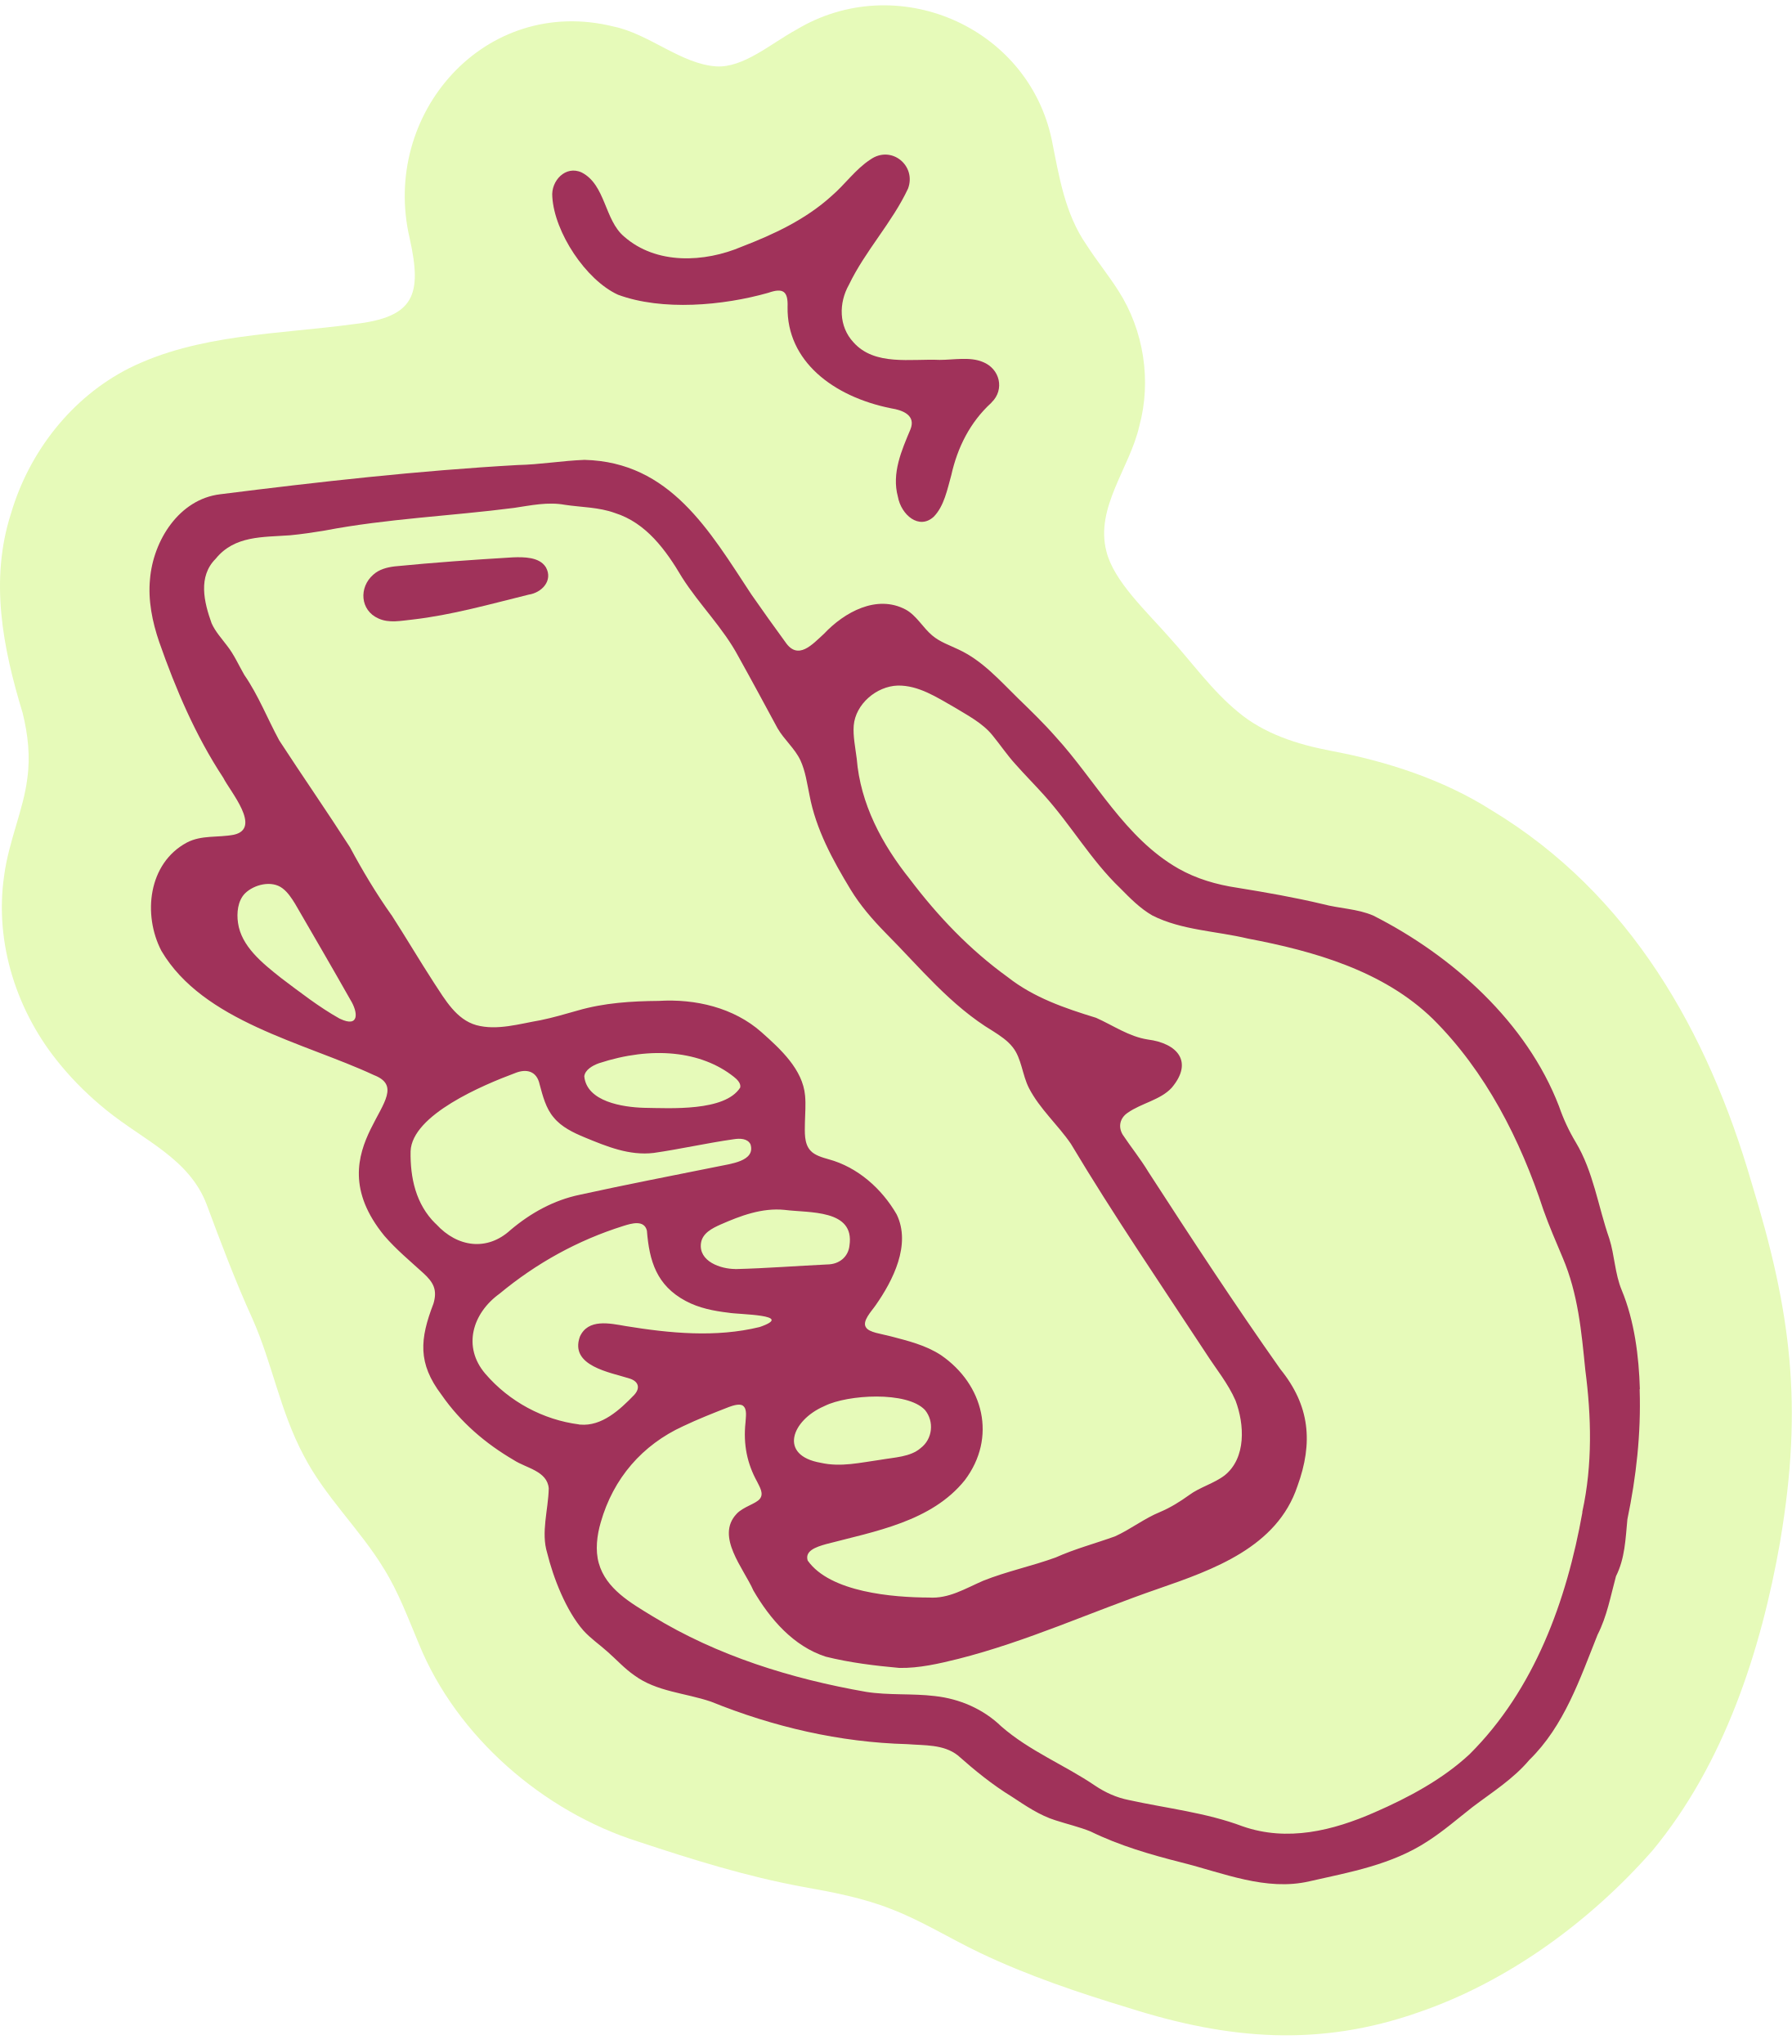
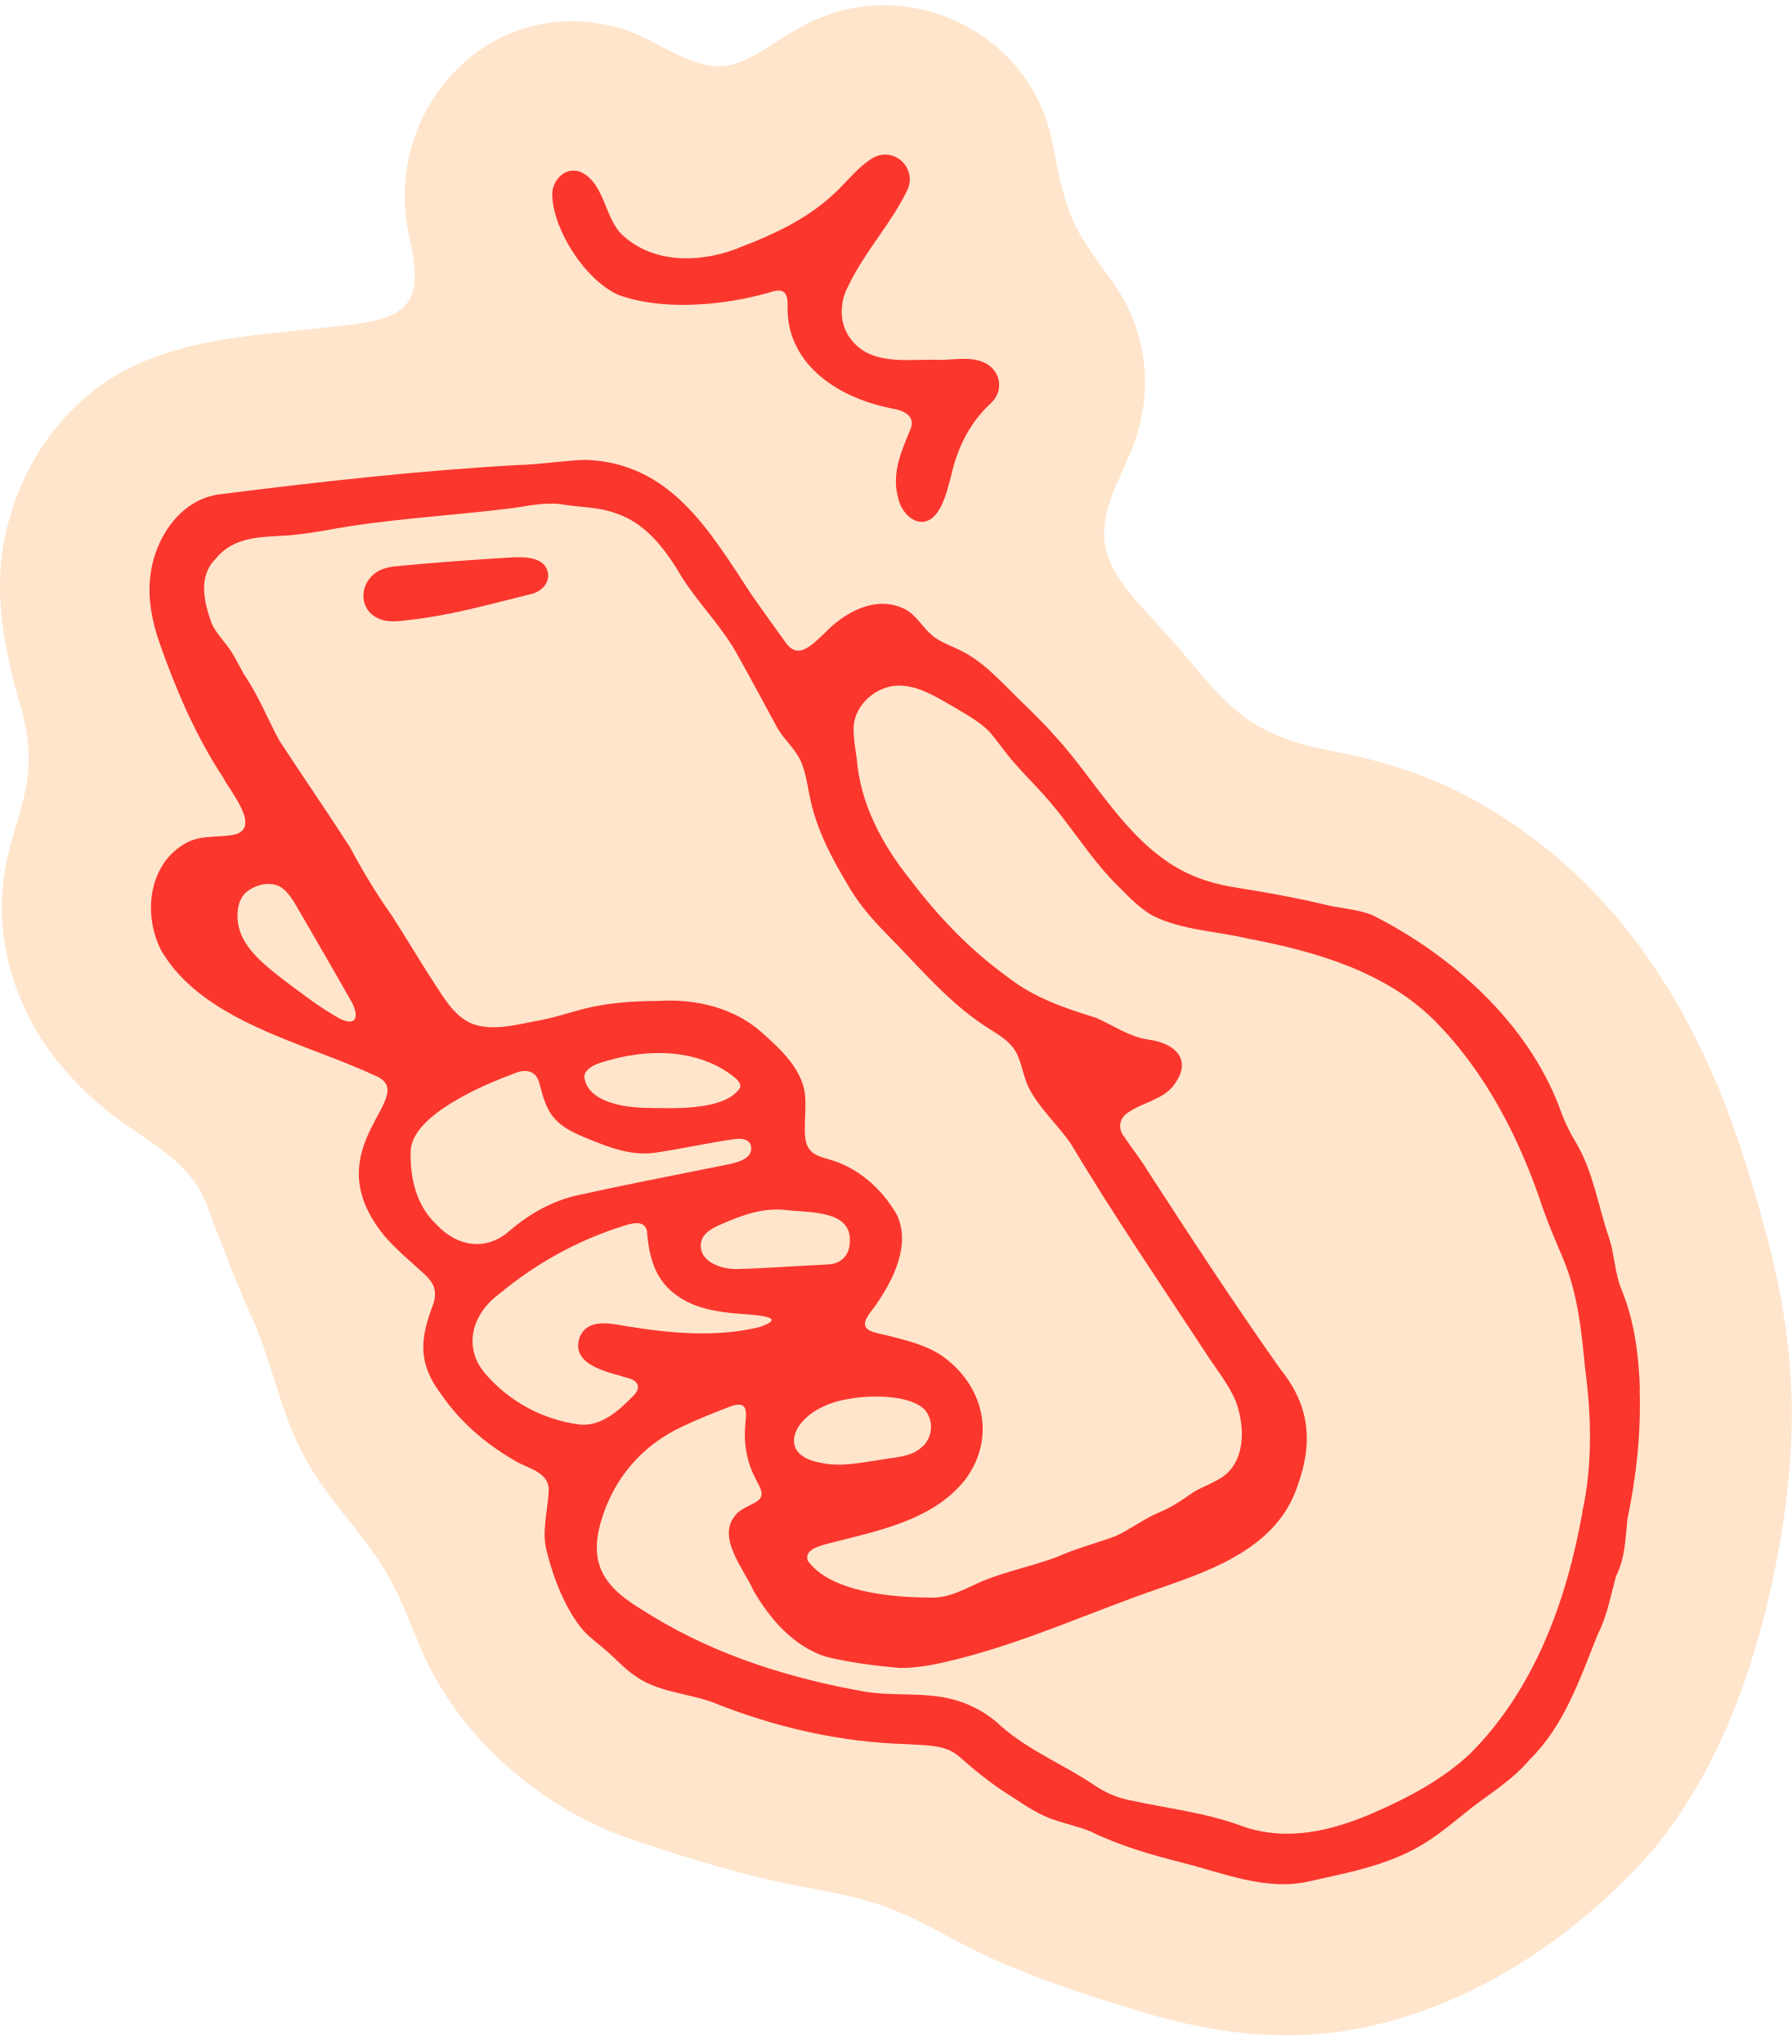
<svg xmlns="http://www.w3.org/2000/svg" width="100%" viewBox="0 0 128 146" fill="none" class="horizontal-words__sticker-svg" style="translate: none; rotate: none; scale: none; transform: translate(0%, -5.8756%) translate3d(0px, 0px, 0px) rotate(-0.8404deg) scale(1.0382, 1.0382);">
-   <path d="M127.168 110.106C125.804 117.892 123.183 125.968 118.056 132.171C113.59 137.254 107.731 141.541 101.358 143.729C94.235 146.236 87.762 145.688 80.65 143.428C77.103 142.354 73.401 141.111 70.005 139.488C67.876 138.475 65.869 137.207 63.668 136.362C61.661 135.567 59.474 135.151 57.342 134.772C53.321 134.034 49.429 132.816 45.587 131.541C38.827 129.406 32.637 124.063 29.934 117.444C29.155 115.593 28.469 113.719 27.403 112.015C25.715 109.242 23.202 106.889 21.694 103.963C20 100.783 19.457 97.402 18.039 94.207C16.847 91.6 15.724 88.627 14.758 86.02C13.505 82.757 10.302 81.482 7.62 79.315C6.454 78.373 5.337 77.299 4.343 76.092C1.223 72.371 -0.414 67.374 0.296 62.547C0.62 60.086 1.682 57.822 1.952 55.595C2.171 54.03 1.998 52.468 1.618 50.928C0.199 46.265 -0.752 41.437 0.792 36.656C2.088 32.265 5.118 28.379 9.222 26.301C14.144 23.852 19.885 23.884 25.267 23.153C29.625 22.663 30.164 21.065 29.266 17.025C27.18 8.147 34.641 -0.388 43.839 1.897C46.349 2.413 48.671 4.576 51.156 4.741C53.105 4.866 55.084 3.1 56.879 2.126C64.012 -2.172 73.44 1.847 75.139 10.013C75.666 12.641 76.069 15.259 77.619 17.498C78.323 18.598 79.185 19.651 79.892 20.768C81.709 23.59 82.272 27.215 81.382 30.452C80.711 33.414 78.219 36.262 79.038 39.388C79.562 41.509 81.859 43.625 83.565 45.563C85.166 47.336 86.599 49.349 88.448 50.86C90.286 52.407 92.67 53.17 95.028 53.621C98.978 54.355 103.074 55.663 106.546 57.873C116.462 63.854 122.013 73.749 125.126 84.487C127.965 93.724 128.806 100.403 127.176 110.041L127.165 110.109L127.168 110.106Z" fill="#E6FAB9" />
-   <path d="M117.145 99.225C117.076 96.883 116.76 94.35 115.848 92.151C115.357 90.973 115.346 89.68 114.962 88.47C114.161 86.181 113.831 83.695 112.56 81.582C112.072 80.769 111.677 79.913 111.368 79.018C109.063 73.026 103.757 68.259 98.091 65.394C96.949 64.907 95.696 64.9 94.501 64.581C92.48 64.101 90.458 63.746 88.397 63.413C86.886 63.188 85.454 62.765 84.175 62.038C80.362 59.86 78.269 55.752 75.401 52.615C74.553 51.651 73.631 50.76 72.712 49.868C71.398 48.578 70.163 47.178 68.482 46.397C67.836 46.086 67.136 45.856 66.587 45.384C65.937 44.843 65.463 43.955 64.702 43.543C62.63 42.436 60.307 43.736 58.864 45.269C58.035 46.021 57.012 47.207 56.103 45.864C55.295 44.761 54.473 43.604 53.666 42.447C50.678 37.906 47.871 33.002 41.757 32.848C40.163 32.906 38.579 33.185 36.971 33.217C29.877 33.618 22.786 34.413 15.724 35.305C12.791 35.66 10.945 38.611 10.715 41.372C10.568 42.884 10.881 44.42 11.372 45.853C12.557 49.234 13.972 52.554 15.95 55.555C16.424 56.515 18.732 59.169 16.707 59.624C15.569 59.842 14.399 59.631 13.347 60.183C10.582 61.665 10.188 65.34 11.53 67.919C14.514 72.976 21.702 74.459 26.706 76.79C30.351 78.198 22.201 81.847 27.46 88.276C28.308 89.257 29.299 90.078 30.25 90.944C30.584 91.249 30.86 91.564 30.986 91.911C31.122 92.277 31.094 92.681 30.964 93.115C29.991 95.65 29.826 97.362 31.539 99.626C32.896 101.585 34.684 103.114 36.712 104.296C37.581 104.866 39.1 105.07 39.2 106.316C39.168 107.842 38.633 109.457 39.089 110.929C39.523 112.695 40.435 115.045 41.667 116.456C42.188 117.036 42.823 117.462 43.404 117.985C44.04 118.544 44.622 119.192 45.322 119.672C46.909 120.839 48.944 120.918 50.786 121.545C55.267 123.354 59.97 124.453 64.81 124.582C66.041 124.682 67.398 124.582 68.418 125.381C69.635 126.459 70.891 127.483 72.284 128.336C73.272 128.987 74.284 129.679 75.412 130.026C76.241 130.295 77.095 130.492 77.903 130.818C79.968 131.828 82.161 132.465 84.391 133.031C87.378 133.776 90.437 135.101 93.546 134.378C96.422 133.726 99.43 133.199 101.997 131.509C103.128 130.782 104.137 129.901 105.189 129.077C106.596 128.01 108.086 127.086 109.242 125.717C111.738 123.282 112.858 119.933 114.122 116.771C114.804 115.431 115.048 114.02 115.439 112.588C116.082 111.305 116.118 109.937 116.254 108.519C116.886 105.496 117.231 102.395 117.13 99.293V99.225H117.145ZM24.247 72.75C22.811 71.948 21.418 70.863 20.093 69.867C18.722 68.785 17.235 67.586 17.002 65.917C16.898 65.215 16.98 64.344 17.501 63.814C18.144 63.18 19.407 62.858 20.179 63.449C20.553 63.728 20.836 64.158 21.084 64.563C22.412 66.855 23.741 69.133 25.041 71.432C25.586 72.317 25.672 73.42 24.308 72.779L24.247 72.75ZM27.956 65.351C26.875 63.825 25.891 62.181 25.001 60.519C23.357 57.959 21.601 55.426 19.95 52.891C19.117 51.361 18.463 49.671 17.451 48.206C17.045 47.504 16.725 46.763 16.226 46.129C15.835 45.606 15.379 45.115 15.114 44.514C14.575 43.009 14.13 41.183 15.408 39.911C16.761 38.242 18.776 38.378 20.721 38.235C21.554 38.156 22.38 38.031 23.206 37.895C27.665 37.042 32.221 36.86 36.716 36.279C37.929 36.1 39.125 35.835 40.346 36.057C41.527 36.236 42.769 36.222 43.922 36.641C46.166 37.347 47.573 39.299 48.718 41.236C49.957 43.192 51.658 44.843 52.75 46.895C53.698 48.593 54.62 50.312 55.543 52.017C56.017 52.837 56.785 53.467 57.18 54.312C57.539 55.09 57.651 55.956 57.827 56.794C58.286 59.244 59.489 61.436 60.76 63.535C61.449 64.67 62.325 65.68 63.251 66.626C65.7 69.086 67.901 71.833 70.931 73.649C71.441 73.975 71.972 74.326 72.342 74.799C72.981 75.594 73.024 76.787 73.509 77.729C74.273 79.208 75.58 80.354 76.499 81.701C79.54 86.786 82.883 91.682 86.139 96.643C86.857 97.764 87.73 98.817 88.261 100.041C88.904 101.746 89.033 104.135 87.486 105.382C86.724 105.965 85.701 106.23 84.951 106.789C84.297 107.258 83.623 107.681 82.879 107.996C81.756 108.451 80.761 109.239 79.652 109.74C78.241 110.249 76.797 110.628 75.422 111.244C73.713 111.868 71.918 112.237 70.227 112.914C68.942 113.472 67.775 114.206 66.357 114.11C63.808 114.103 59.302 113.741 57.697 111.467C57.489 110.786 58.25 110.507 59.008 110.295C62.515 109.375 66.544 108.687 68.924 105.725C71.218 102.681 70.274 98.899 67.222 96.797C66.127 96.08 64.867 95.776 63.625 95.45C62.939 95.267 62.099 95.181 61.869 94.823C61.546 94.383 62.271 93.648 62.555 93.229C63.79 91.467 65.104 88.896 64.052 86.74C62.986 84.895 61.259 83.366 59.191 82.804C58.739 82.678 58.196 82.517 57.906 82.195C57.425 81.686 57.493 80.859 57.5 80.182C57.514 79.541 57.572 78.896 57.511 78.255C57.345 76.389 55.762 74.939 54.394 73.724C52.423 71.98 49.691 71.332 47.052 71.493C45.11 71.511 43.157 71.629 41.254 72.184C40.378 72.431 39.509 72.689 38.615 72.872C37.132 73.123 35.513 73.631 34.02 73.223C32.594 72.818 31.801 71.414 31.011 70.215C29.991 68.642 28.993 66.952 27.995 65.404L27.959 65.347L27.956 65.351ZM58.918 100.421C60.544 99.615 64.792 99.347 66.077 100.715C66.755 101.539 66.619 102.792 65.765 103.437C65.039 104.071 63.894 104.096 62.896 104.271C61.471 104.468 60.071 104.812 58.634 104.486C55.583 103.956 56.566 101.453 58.85 100.453L58.918 100.421ZM52.535 90.644C51.483 90.644 49.896 90.103 50.075 88.792C50.179 88.079 50.88 87.732 51.472 87.467C52.883 86.847 54.43 86.256 56.053 86.421C57.794 86.647 61.065 86.364 60.684 88.957C60.602 89.784 59.941 90.314 59.094 90.318C56.929 90.421 54.732 90.593 52.599 90.647H52.531L52.535 90.644ZM52.876 77.686C51.784 79.398 47.91 79.158 45.993 79.129C44.503 79.086 41.915 78.696 41.739 76.883C41.789 76.418 42.327 76.11 42.776 75.948C46.568 74.702 50.097 75.064 52.427 76.919C52.657 77.098 52.922 77.367 52.883 77.643L52.876 77.686ZM31.108 87.399C29.701 86.013 29.299 84.122 29.331 82.234C29.424 79.62 34.569 77.478 36.773 76.658C37.592 76.317 38.339 76.489 38.547 77.449C38.773 78.287 38.996 79.168 39.549 79.813C40.109 80.504 40.956 80.905 41.767 81.242C43.354 81.897 44.959 82.56 46.7 82.352C48.618 82.076 50.449 81.654 52.413 81.374C52.858 81.303 53.403 81.314 53.612 81.736C53.992 82.961 52.14 83.129 51.285 83.319C47.986 83.982 44.701 84.619 41.419 85.339C39.559 85.726 37.915 86.636 36.461 87.864C34.806 89.379 32.688 89.107 31.162 87.445L31.108 87.391V87.399ZM41.376 101.746C38.798 101.417 36.379 100.117 34.669 98.125C33.022 96.198 33.75 93.806 35.682 92.409C38.31 90.232 41.258 88.595 44.532 87.567C45.114 87.384 46.018 87.112 46.212 87.904C46.384 90.074 46.901 91.815 48.987 92.929C49.924 93.43 50.98 93.641 52.028 93.763C52.743 93.903 56.875 93.888 54.269 94.787C51.138 95.554 47.856 95.235 44.693 94.719C43.555 94.522 42.008 94.171 41.423 95.479C40.68 97.574 43.57 98.018 44.984 98.469C45.602 98.67 45.763 99.128 45.311 99.63C44.277 100.704 42.992 101.893 41.444 101.757H41.373L41.376 101.746ZM113.041 108.018C111.914 114.335 109.619 120.682 104.984 125.298C103.067 127.086 100.626 128.396 98.206 129.449C95.215 130.764 91.963 131.57 88.76 130.449C86.146 129.467 83.346 129.17 80.628 128.572C79.759 128.4 78.959 128.038 78.23 127.548C76.061 126.072 73.541 125.076 71.527 123.314C70.242 122.071 68.551 121.341 66.781 121.147C65.161 120.95 63.485 121.104 61.866 120.847C56.541 119.915 51.246 118.279 46.596 115.435C45.063 114.5 43.282 113.487 42.773 111.649C42.514 110.736 42.643 109.665 42.913 108.745C43.814 105.579 45.893 103.204 48.797 101.872C49.867 101.363 50.958 100.933 52.089 100.493C52.366 100.392 52.847 100.238 53.073 100.41C53.393 100.647 53.271 101.223 53.256 101.599C53.084 103.19 53.382 104.565 54.086 105.836C54.269 106.22 54.584 106.689 54.276 107.065C53.989 107.423 53.08 107.627 52.614 108.139C51.102 109.751 53.127 112.025 53.82 113.608C55.012 115.653 56.678 117.587 58.983 118.332C60.695 118.762 62.515 118.981 64.253 119.138C65.66 119.16 67.064 118.837 68.461 118.49C73.365 117.247 77.957 115.134 82.721 113.49C86.685 112.118 91.227 110.51 92.681 106.159C93.822 103.036 93.564 100.389 91.467 97.803C88.204 93.179 85.116 88.466 82.036 83.71C81.49 82.8 80.772 81.908 80.204 81.052C79.853 80.472 80.014 79.852 80.553 79.487C81.54 78.792 82.904 78.57 83.705 77.693C85.267 75.838 84.111 74.523 81.996 74.251C80.646 74.043 79.522 73.245 78.298 72.7C76.058 72.012 73.853 71.26 71.994 69.799C69.261 67.826 66.989 65.433 64.996 62.797C62.996 60.297 61.46 57.41 61.201 54.187C61.101 53.403 60.929 52.579 60.986 51.827C61.115 50.287 62.616 49.015 64.135 48.969C65.621 48.944 66.931 49.814 68.181 50.523C69.165 51.121 70.195 51.655 70.895 52.518C71.451 53.195 71.94 53.929 72.532 54.578C73.196 55.33 73.904 56.042 74.575 56.787C76.507 58.929 77.943 61.45 80.018 63.438C80.725 64.155 81.447 64.892 82.33 65.397C84.423 66.45 86.886 66.5 89.141 67.041C93.847 67.933 98.824 69.337 102.364 72.786C106.13 76.525 108.618 81.428 110.258 86.432C110.668 87.588 111.156 88.702 111.63 89.831C112.739 92.431 112.976 95.156 113.246 97.846C113.684 101.184 113.766 104.622 113.045 107.932L113.03 108L113.041 108.018Z" fill="#A0325A" />
-   <path d="M70.798 28.787C69.29 30.173 68.4 31.957 67.954 33.948C67.674 34.947 67.448 36.14 66.709 36.903C65.66 37.877 64.375 36.777 64.142 35.481C63.682 33.798 64.414 32.157 65.039 30.667C65.438 29.675 64.508 29.299 63.66 29.167C59.499 28.332 56.196 25.779 56.261 21.925C56.304 20.786 55.931 20.549 54.882 20.915C51.658 21.832 47.303 22.222 44.144 21.051C41.839 19.994 39.609 16.592 39.455 14.067C39.347 12.921 40.399 11.789 41.552 12.319C43.268 13.2 43.175 15.714 44.582 16.896C46.883 18.92 50.316 18.759 52.998 17.616C55.277 16.739 57.557 15.675 59.403 13.999C60.365 13.175 61.115 12.083 62.181 11.392C63.678 10.342 65.477 11.829 64.867 13.469C63.729 15.901 61.819 17.896 60.641 20.345C59.909 21.645 59.912 23.314 60.964 24.446C62.483 26.158 65.068 25.614 67.121 25.707C68.12 25.707 69.29 25.471 70.195 25.85C71.441 26.334 71.775 27.827 70.845 28.733L70.798 28.787Z" fill="#A0325A" />
-   <path d="M39.003 40.534C39.516 41.473 38.705 42.336 37.764 42.475C35.021 43.152 32.268 43.933 29.464 44.255C28.652 44.338 27.794 44.531 27.026 44.173C25.726 43.596 25.619 41.953 26.671 41.043C27.09 40.667 27.643 40.523 28.196 40.456C30.993 40.18 33.829 39.979 36.641 39.811C37.423 39.782 38.504 39.782 38.971 40.484L38.999 40.534H39.003Z" fill="#A0325A" />
+   <path d="M127.168 110.106C125.804 117.892 123.183 125.968 118.056 132.171C113.59 137.254 107.731 141.541 101.358 143.729C94.235 146.236 87.762 145.688 80.65 143.428C77.103 142.354 73.401 141.111 70.005 139.488C67.876 138.475 65.869 137.207 63.668 136.362C61.661 135.567 59.474 135.151 57.342 134.772C53.321 134.034 49.429 132.816 45.587 131.541C38.827 129.406 32.637 124.063 29.934 117.444C29.155 115.593 28.469 113.719 27.403 112.015C25.715 109.242 23.202 106.889 21.694 103.963C20 100.783 19.457 97.402 18.039 94.207C16.847 91.6 15.724 88.627 14.758 86.02C13.505 82.757 10.302 81.482 7.62 79.315C6.454 78.373 5.337 77.299 4.343 76.092C1.223 72.371 -0.414 67.374 0.296 62.547C0.62 60.086 1.682 57.822 1.952 55.595C2.171 54.03 1.998 52.468 1.618 50.928C0.199 46.265 -0.752 41.437 0.792 36.656C2.088 32.265 5.118 28.379 9.222 26.301C14.144 23.852 19.885 23.884 25.267 23.153C29.625 22.663 30.164 21.065 29.266 17.025C27.18 8.147 34.641 -0.388 43.839 1.897C46.349 2.413 48.671 4.576 51.156 4.741C53.105 4.866 55.084 3.1 56.879 2.126C64.012 -2.172 73.44 1.847 75.139 10.013C75.666 12.641 76.069 15.259 77.619 17.498C78.323 18.598 79.185 19.651 79.892 20.768C81.709 23.59 82.272 27.215 81.382 30.452C80.711 33.414 78.219 36.262 79.038 39.388C79.562 41.509 81.859 43.625 83.565 45.563C85.166 47.336 86.599 49.349 88.448 50.86C90.286 52.407 92.67 53.17 95.028 53.621C98.978 54.355 103.074 55.663 106.546 57.873C116.462 63.854 122.013 73.749 125.126 84.487C127.965 93.724 128.806 100.403 127.176 110.041L127.165 110.109L127.168 110.106Z" fill="#ffe5cc" />
+   <path d="M117.145 99.225C117.076 96.883 116.76 94.35 115.848 92.151C115.357 90.973 115.346 89.68 114.962 88.47C114.161 86.181 113.831 83.695 112.56 81.582C112.072 80.769 111.677 79.913 111.368 79.018C109.063 73.026 103.757 68.259 98.091 65.394C96.949 64.907 95.696 64.9 94.501 64.581C92.48 64.101 90.458 63.746 88.397 63.413C86.886 63.188 85.454 62.765 84.175 62.038C80.362 59.86 78.269 55.752 75.401 52.615C74.553 51.651 73.631 50.76 72.712 49.868C71.398 48.578 70.163 47.178 68.482 46.397C67.836 46.086 67.136 45.856 66.587 45.384C65.937 44.843 65.463 43.955 64.702 43.543C62.63 42.436 60.307 43.736 58.864 45.269C58.035 46.021 57.012 47.207 56.103 45.864C55.295 44.761 54.473 43.604 53.666 42.447C50.678 37.906 47.871 33.002 41.757 32.848C40.163 32.906 38.579 33.185 36.971 33.217C29.877 33.618 22.786 34.413 15.724 35.305C12.791 35.66 10.945 38.611 10.715 41.372C10.568 42.884 10.881 44.42 11.372 45.853C12.557 49.234 13.972 52.554 15.95 55.555C16.424 56.515 18.732 59.169 16.707 59.624C15.569 59.842 14.399 59.631 13.347 60.183C10.582 61.665 10.188 65.34 11.53 67.919C14.514 72.976 21.702 74.459 26.706 76.79C30.351 78.198 22.201 81.847 27.46 88.276C28.308 89.257 29.299 90.078 30.25 90.944C30.584 91.249 30.86 91.564 30.986 91.911C31.122 92.277 31.094 92.681 30.964 93.115C29.991 95.65 29.826 97.362 31.539 99.626C32.896 101.585 34.684 103.114 36.712 104.296C37.581 104.866 39.1 105.07 39.2 106.316C39.168 107.842 38.633 109.457 39.089 110.929C39.523 112.695 40.435 115.045 41.667 116.456C42.188 117.036 42.823 117.462 43.404 117.985C44.04 118.544 44.622 119.192 45.322 119.672C46.909 120.839 48.944 120.918 50.786 121.545C55.267 123.354 59.97 124.453 64.81 124.582C66.041 124.682 67.398 124.582 68.418 125.381C69.635 126.459 70.891 127.483 72.284 128.336C73.272 128.987 74.284 129.679 75.412 130.026C76.241 130.295 77.095 130.492 77.903 130.818C79.968 131.828 82.161 132.465 84.391 133.031C87.378 133.776 90.437 135.101 93.546 134.378C96.422 133.726 99.43 133.199 101.997 131.509C103.128 130.782 104.137 129.901 105.189 129.077C106.596 128.01 108.086 127.086 109.242 125.717C111.738 123.282 112.858 119.933 114.122 116.771C114.804 115.431 115.048 114.02 115.439 112.588C116.082 111.305 116.118 109.937 116.254 108.519C116.886 105.496 117.231 102.395 117.13 99.293V99.225H117.145ZM24.247 72.75C22.811 71.948 21.418 70.863 20.093 69.867C18.722 68.785 17.235 67.586 17.002 65.917C16.898 65.215 16.98 64.344 17.501 63.814C18.144 63.18 19.407 62.858 20.179 63.449C20.553 63.728 20.836 64.158 21.084 64.563C22.412 66.855 23.741 69.133 25.041 71.432C25.586 72.317 25.672 73.42 24.308 72.779L24.247 72.75ZM27.956 65.351C26.875 63.825 25.891 62.181 25.001 60.519C23.357 57.959 21.601 55.426 19.95 52.891C19.117 51.361 18.463 49.671 17.451 48.206C17.045 47.504 16.725 46.763 16.226 46.129C15.835 45.606 15.379 45.115 15.114 44.514C14.575 43.009 14.13 41.183 15.408 39.911C16.761 38.242 18.776 38.378 20.721 38.235C21.554 38.156 22.38 38.031 23.206 37.895C27.665 37.042 32.221 36.86 36.716 36.279C37.929 36.1 39.125 35.835 40.346 36.057C41.527 36.236 42.769 36.222 43.922 36.641C46.166 37.347 47.573 39.299 48.718 41.236C49.957 43.192 51.658 44.843 52.75 46.895C53.698 48.593 54.62 50.312 55.543 52.017C56.017 52.837 56.785 53.467 57.18 54.312C57.539 55.09 57.651 55.956 57.827 56.794C58.286 59.244 59.489 61.436 60.76 63.535C61.449 64.67 62.325 65.68 63.251 66.626C65.7 69.086 67.901 71.833 70.931 73.649C71.441 73.975 71.972 74.326 72.342 74.799C72.981 75.594 73.024 76.787 73.509 77.729C74.273 79.208 75.58 80.354 76.499 81.701C79.54 86.786 82.883 91.682 86.139 96.643C86.857 97.764 87.73 98.817 88.261 100.041C88.904 101.746 89.033 104.135 87.486 105.382C86.724 105.965 85.701 106.23 84.951 106.789C84.297 107.258 83.623 107.681 82.879 107.996C81.756 108.451 80.761 109.239 79.652 109.74C78.241 110.249 76.797 110.628 75.422 111.244C73.713 111.868 71.918 112.237 70.227 112.914C68.942 113.472 67.775 114.206 66.357 114.11C63.808 114.103 59.302 113.741 57.697 111.467C57.489 110.786 58.25 110.507 59.008 110.295C62.515 109.375 66.544 108.687 68.924 105.725C71.218 102.681 70.274 98.899 67.222 96.797C66.127 96.08 64.867 95.776 63.625 95.45C62.939 95.267 62.099 95.181 61.869 94.823C61.546 94.383 62.271 93.648 62.555 93.229C63.79 91.467 65.104 88.896 64.052 86.74C62.986 84.895 61.259 83.366 59.191 82.804C58.739 82.678 58.196 82.517 57.906 82.195C57.425 81.686 57.493 80.859 57.5 80.182C57.514 79.541 57.572 78.896 57.511 78.255C57.345 76.389 55.762 74.939 54.394 73.724C52.423 71.98 49.691 71.332 47.052 71.493C45.11 71.511 43.157 71.629 41.254 72.184C40.378 72.431 39.509 72.689 38.615 72.872C37.132 73.123 35.513 73.631 34.02 73.223C32.594 72.818 31.801 71.414 31.011 70.215C29.991 68.642 28.993 66.952 27.995 65.404L27.959 65.347L27.956 65.351ZM58.918 100.421C60.544 99.615 64.792 99.347 66.077 100.715C66.755 101.539 66.619 102.792 65.765 103.437C65.039 104.071 63.894 104.096 62.896 104.271C61.471 104.468 60.071 104.812 58.634 104.486C55.583 103.956 56.566 101.453 58.85 100.453L58.918 100.421ZM52.535 90.644C51.483 90.644 49.896 90.103 50.075 88.792C50.179 88.079 50.88 87.732 51.472 87.467C52.883 86.847 54.43 86.256 56.053 86.421C57.794 86.647 61.065 86.364 60.684 88.957C60.602 89.784 59.941 90.314 59.094 90.318C56.929 90.421 54.732 90.593 52.599 90.647H52.531L52.535 90.644ZM52.876 77.686C51.784 79.398 47.91 79.158 45.993 79.129C44.503 79.086 41.915 78.696 41.739 76.883C41.789 76.418 42.327 76.11 42.776 75.948C46.568 74.702 50.097 75.064 52.427 76.919C52.657 77.098 52.922 77.367 52.883 77.643L52.876 77.686ZM31.108 87.399C29.701 86.013 29.299 84.122 29.331 82.234C29.424 79.62 34.569 77.478 36.773 76.658C37.592 76.317 38.339 76.489 38.547 77.449C38.773 78.287 38.996 79.168 39.549 79.813C40.109 80.504 40.956 80.905 41.767 81.242C43.354 81.897 44.959 82.56 46.7 82.352C48.618 82.076 50.449 81.654 52.413 81.374C52.858 81.303 53.403 81.314 53.612 81.736C53.992 82.961 52.14 83.129 51.285 83.319C47.986 83.982 44.701 84.619 41.419 85.339C39.559 85.726 37.915 86.636 36.461 87.864C34.806 89.379 32.688 89.107 31.162 87.445L31.108 87.391V87.399ZM41.376 101.746C38.798 101.417 36.379 100.117 34.669 98.125C33.022 96.198 33.75 93.806 35.682 92.409C38.31 90.232 41.258 88.595 44.532 87.567C45.114 87.384 46.018 87.112 46.212 87.904C46.384 90.074 46.901 91.815 48.987 92.929C49.924 93.43 50.98 93.641 52.028 93.763C52.743 93.903 56.875 93.888 54.269 94.787C51.138 95.554 47.856 95.235 44.693 94.719C43.555 94.522 42.008 94.171 41.423 95.479C40.68 97.574 43.57 98.018 44.984 98.469C45.602 98.67 45.763 99.128 45.311 99.63C44.277 100.704 42.992 101.893 41.444 101.757H41.373L41.376 101.746ZM113.041 108.018C111.914 114.335 109.619 120.682 104.984 125.298C103.067 127.086 100.626 128.396 98.206 129.449C95.215 130.764 91.963 131.57 88.76 130.449C86.146 129.467 83.346 129.17 80.628 128.572C79.759 128.4 78.959 128.038 78.23 127.548C76.061 126.072 73.541 125.076 71.527 123.314C70.242 122.071 68.551 121.341 66.781 121.147C65.161 120.95 63.485 121.104 61.866 120.847C56.541 119.915 51.246 118.279 46.596 115.435C45.063 114.5 43.282 113.487 42.773 111.649C42.514 110.736 42.643 109.665 42.913 108.745C43.814 105.579 45.893 103.204 48.797 101.872C49.867 101.363 50.958 100.933 52.089 100.493C52.366 100.392 52.847 100.238 53.073 100.41C53.393 100.647 53.271 101.223 53.256 101.599C53.084 103.19 53.382 104.565 54.086 105.836C54.269 106.22 54.584 106.689 54.276 107.065C53.989 107.423 53.08 107.627 52.614 108.139C51.102 109.751 53.127 112.025 53.82 113.608C55.012 115.653 56.678 117.587 58.983 118.332C60.695 118.762 62.515 118.981 64.253 119.138C65.66 119.16 67.064 118.837 68.461 118.49C73.365 117.247 77.957 115.134 82.721 113.49C86.685 112.118 91.227 110.51 92.681 106.159C93.822 103.036 93.564 100.389 91.467 97.803C88.204 93.179 85.116 88.466 82.036 83.71C81.49 82.8 80.772 81.908 80.204 81.052C79.853 80.472 80.014 79.852 80.553 79.487C81.54 78.792 82.904 78.57 83.705 77.693C85.267 75.838 84.111 74.523 81.996 74.251C80.646 74.043 79.522 73.245 78.298 72.7C76.058 72.012 73.853 71.26 71.994 69.799C69.261 67.826 66.989 65.433 64.996 62.797C62.996 60.297 61.46 57.41 61.201 54.187C61.101 53.403 60.929 52.579 60.986 51.827C61.115 50.287 62.616 49.015 64.135 48.969C65.621 48.944 66.931 49.814 68.181 50.523C69.165 51.121 70.195 51.655 70.895 52.518C71.451 53.195 71.94 53.929 72.532 54.578C73.196 55.33 73.904 56.042 74.575 56.787C76.507 58.929 77.943 61.45 80.018 63.438C80.725 64.155 81.447 64.892 82.33 65.397C84.423 66.45 86.886 66.5 89.141 67.041C93.847 67.933 98.824 69.337 102.364 72.786C106.13 76.525 108.618 81.428 110.258 86.432C110.668 87.588 111.156 88.702 111.63 89.831C112.739 92.431 112.976 95.156 113.246 97.846C113.684 101.184 113.766 104.622 113.045 107.932L113.03 108L113.041 108.018Z" fill="#fb362d" />
+   <path d="M70.798 28.787C69.29 30.173 68.4 31.957 67.954 33.948C67.674 34.947 67.448 36.14 66.709 36.903C65.66 37.877 64.375 36.777 64.142 35.481C63.682 33.798 64.414 32.157 65.039 30.667C65.438 29.675 64.508 29.299 63.66 29.167C59.499 28.332 56.196 25.779 56.261 21.925C56.304 20.786 55.931 20.549 54.882 20.915C51.658 21.832 47.303 22.222 44.144 21.051C41.839 19.994 39.609 16.592 39.455 14.067C39.347 12.921 40.399 11.789 41.552 12.319C43.268 13.2 43.175 15.714 44.582 16.896C46.883 18.92 50.316 18.759 52.998 17.616C55.277 16.739 57.557 15.675 59.403 13.999C60.365 13.175 61.115 12.083 62.181 11.392C63.678 10.342 65.477 11.829 64.867 13.469C63.729 15.901 61.819 17.896 60.641 20.345C59.909 21.645 59.912 23.314 60.964 24.446C62.483 26.158 65.068 25.614 67.121 25.707C68.12 25.707 69.29 25.471 70.195 25.85C71.441 26.334 71.775 27.827 70.845 28.733L70.798 28.787Z" fill="#fb362d" />
+   <path d="M39.003 40.534C39.516 41.473 38.705 42.336 37.764 42.475C35.021 43.152 32.268 43.933 29.464 44.255C28.652 44.338 27.794 44.531 27.026 44.173C25.726 43.596 25.619 41.953 26.671 41.043C27.09 40.667 27.643 40.523 28.196 40.456C30.993 40.18 33.829 39.979 36.641 39.811C37.423 39.782 38.504 39.782 38.971 40.484L38.999 40.534H39.003Z" fill="#fb362d" />
</svg>
